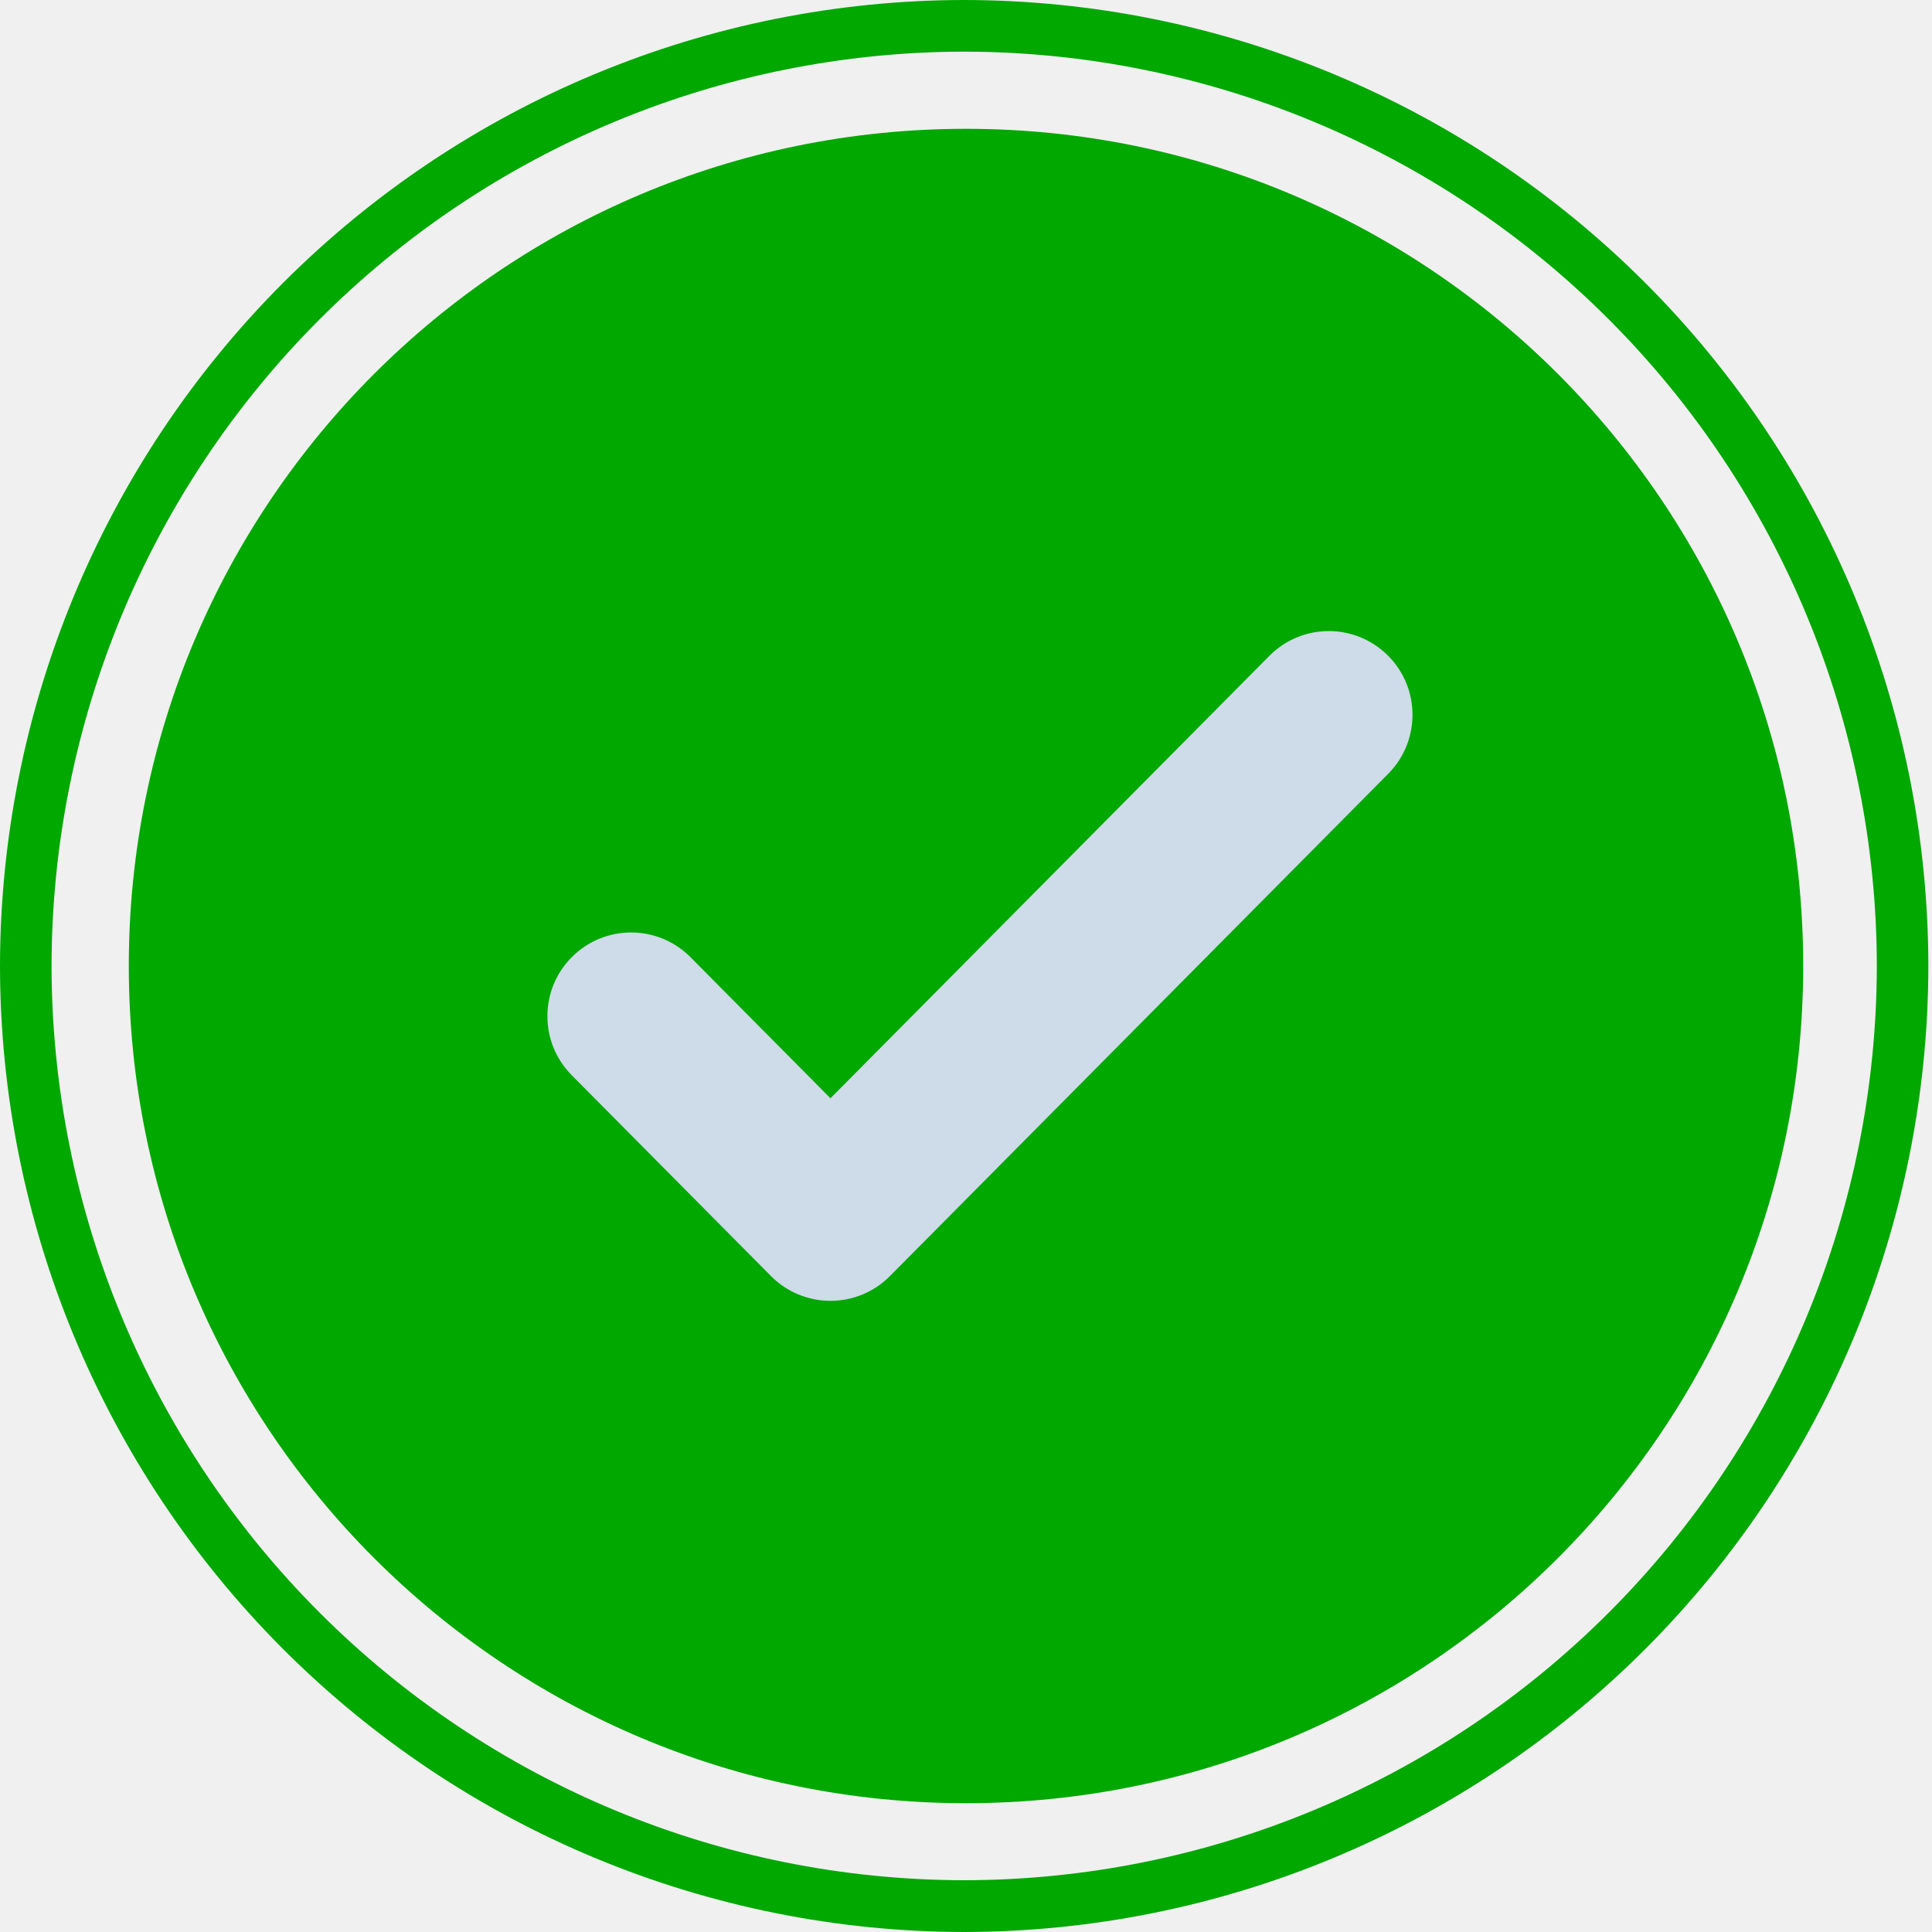
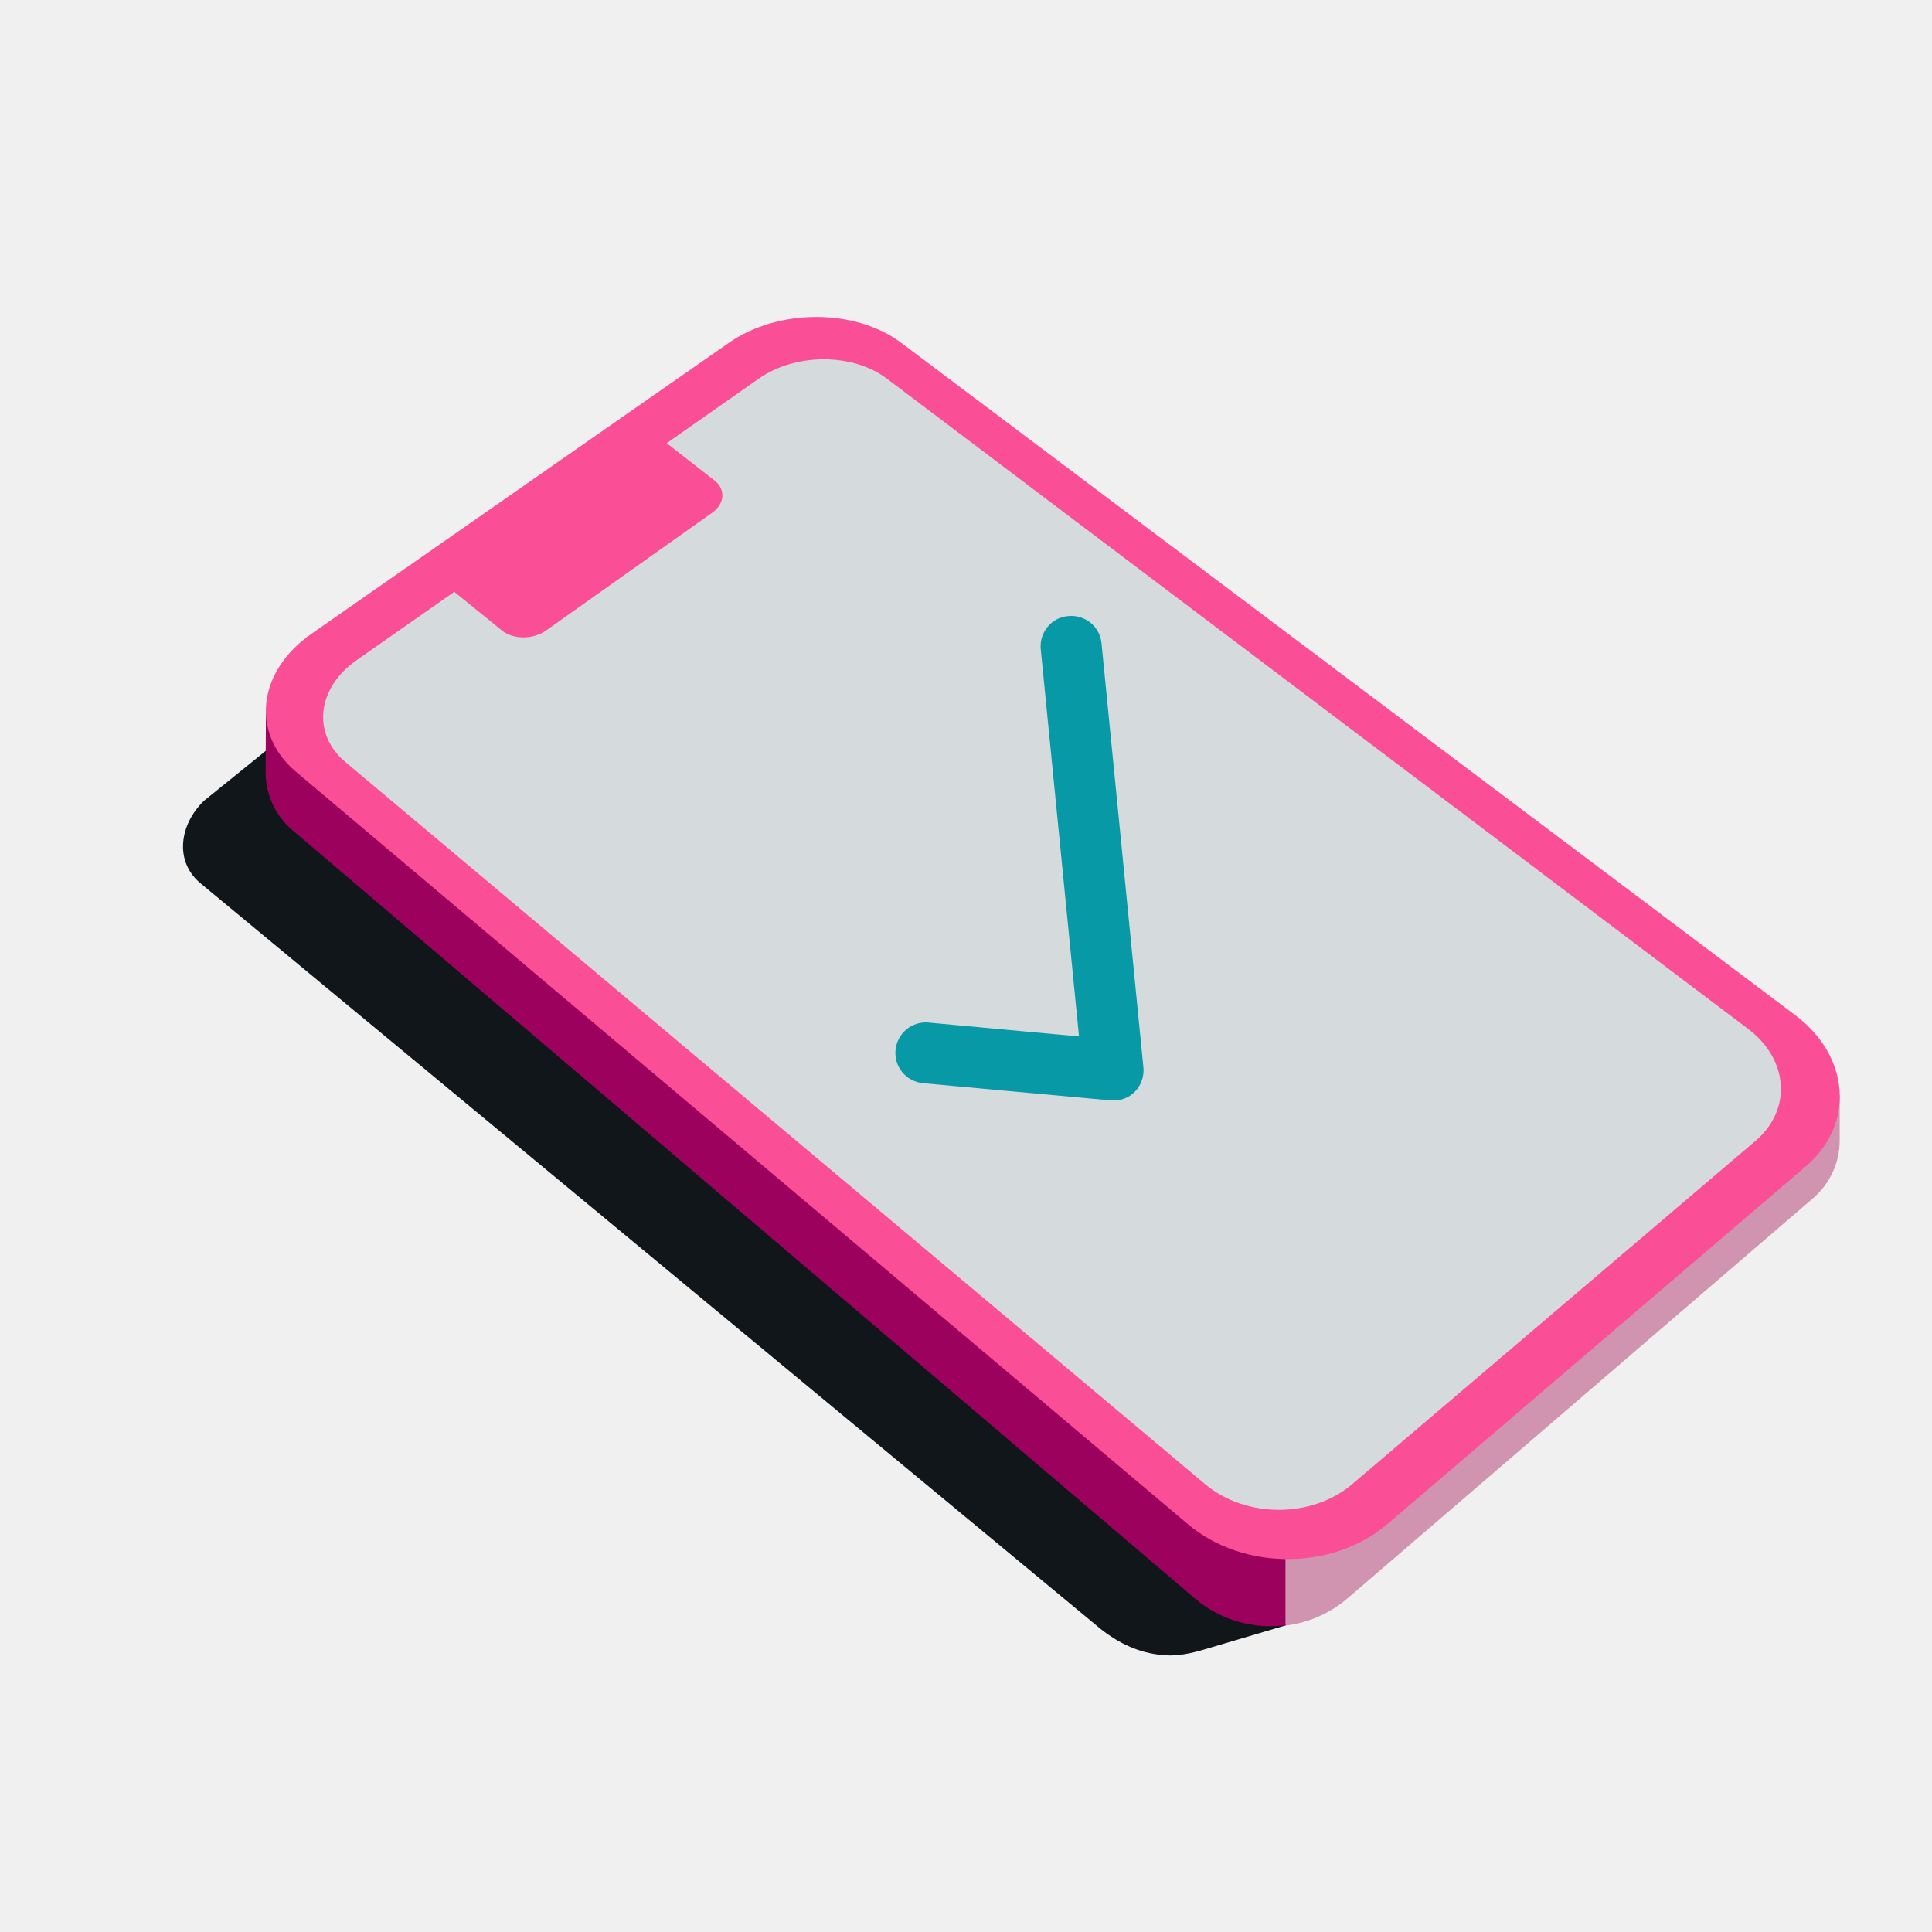
- <svg xmlns="http://www.w3.org/2000/svg" width="45" height="45" viewBox="0 0 45 45" fill="none">
-   <path d="M42 22.5C42 33.27 33.27 42 22.5 42C11.73 42 3 33.27 3 22.5C3 11.73 11.73 3 22.5 3C33.27 3 42 11.73 42 22.5Z" fill="#00A800" />
-   <path fill-rule="evenodd" clip-rule="evenodd" d="M32.323 15.265C33.088 16.023 33.093 17.258 32.334 18.023L20.727 29.723C20.361 30.092 19.863 30.299 19.343 30.299C18.823 30.299 18.325 30.092 17.959 29.723L13.316 25.043C12.557 24.278 12.562 23.043 13.327 22.285C14.091 21.526 15.326 21.531 16.084 22.296L19.343 25.581L29.566 15.276C30.324 14.511 31.559 14.506 32.323 15.265Z" fill="#CEDBE8" />
-   <path d="M22.458 45C16.504 44.992 10.796 42.62 6.586 38.402C2.376 34.184 0.007 28.465 0 22.5C0.007 16.535 2.375 10.816 6.585 6.597C10.795 2.379 16.503 0.007 22.458 0C28.412 0.007 34.12 2.379 38.33 6.597C42.541 10.816 44.909 16.535 44.915 22.5C44.908 28.465 42.539 34.184 38.329 38.402C34.119 42.62 28.412 44.992 22.458 45ZM22.458 1.203C16.822 1.21 11.419 3.455 7.434 7.448C3.449 11.441 1.207 16.854 1.201 22.5C1.207 28.146 3.449 33.559 7.434 37.551C11.419 41.543 16.822 43.788 22.458 43.794C28.093 43.788 33.496 41.543 37.481 37.551C41.466 33.559 43.708 28.146 43.715 22.5C43.708 16.854 41.466 11.441 37.481 7.448C33.496 3.455 28.093 1.21 22.458 1.203Z" fill="#00A800" />
+ <svg xmlns="http://www.w3.org/2000/svg" width="46" height="46" viewBox="0 0 46 46" fill="none">
+   <g clip-path="url(#clip0_4211_44364)">
+     <path d="M17.889 8.805C16.93 9.276 4.855 19.068 4.855 19.068C4.282 19.622 4.146 20.488 4.756 21.016L26.103 38.699C26.164 38.751 26.227 38.803 26.291 38.85C26.754 39.194 27.219 39.377 27.752 39.412C28.062 39.432 28.37 39.362 28.669 39.274L30.614 38.699L20.05 8.683C20.05 8.683 18.848 8.334 17.889 8.805Z" fill="#101619" />
+     <path d="M30.269 35.758L27.875 34.655L6.332 16.977L6.324 18.386C6.324 18.914 6.553 19.418 6.957 19.762L27.872 37.566L28.447 38.056C29.062 38.582 29.852 38.794 30.611 38.697V36.672L30.266 35.758H30.269Z" fill="#9B015D" />
+     <path d="M32.296 35.326L30.617 36.677V38.703C31.145 38.637 31.658 38.422 32.086 38.053L32.299 37.871L43.169 28.529C43.572 28.182 43.804 27.678 43.802 27.15V26.074L32.296 35.329V35.326Z" fill="#D094B0" />
+     <path d="M33.024 36.294C31.732 37.397 29.597 37.397 28.288 36.294L7.044 18.373C5.959 17.457 6.133 15.985 7.414 15.091L17.352 8.164C18.531 7.341 20.364 7.341 21.46 8.164L42.743 24.169C44.049 25.151 44.171 26.767 42.992 27.774L33.027 36.294H33.024Z" fill="#FA4F96" />
+     <path d="M18.068 9.014L15.874 10.552L17.009 11.437C17.281 11.649 17.259 11.991 16.959 12.206L13.003 15.011C12.692 15.231 12.221 15.231 11.95 15.011L10.817 14.091L8.494 15.716C7.545 16.382 7.42 17.469 8.226 18.145L28.695 35.338C29.664 36.152 31.236 36.152 32.194 35.338L41.797 27.164C42.672 26.419 42.587 25.226 41.621 24.497L21.114 9.014C20.303 8.402 18.943 8.402 18.068 9.014Z" fill="#D5DADD" />
+     <path d="M27.038 25.975L27.025 25.988C26.876 26.147 26.66 26.219 26.441 26.2L21.977 25.79C21.578 25.752 21.284 25.402 21.322 25.003C21.36 24.603 21.71 24.309 22.109 24.347L25.691 24.677L24.78 15.46C24.741 15.063 25.031 14.7 25.434 14.668C25.831 14.629 26.194 14.918 26.227 15.322L27.224 25.416C27.244 25.621 27.174 25.829 27.031 25.982L27.038 25.975Z" fill="#0899A7" />
+   </g>
+   <defs>
+     <clipPath id="clip0_4211_44364">
+       <rect width="45" height="45" fill="white" transform="translate(0.5 0.5)" />
+     </clipPath>
+   </defs>
</svg>
